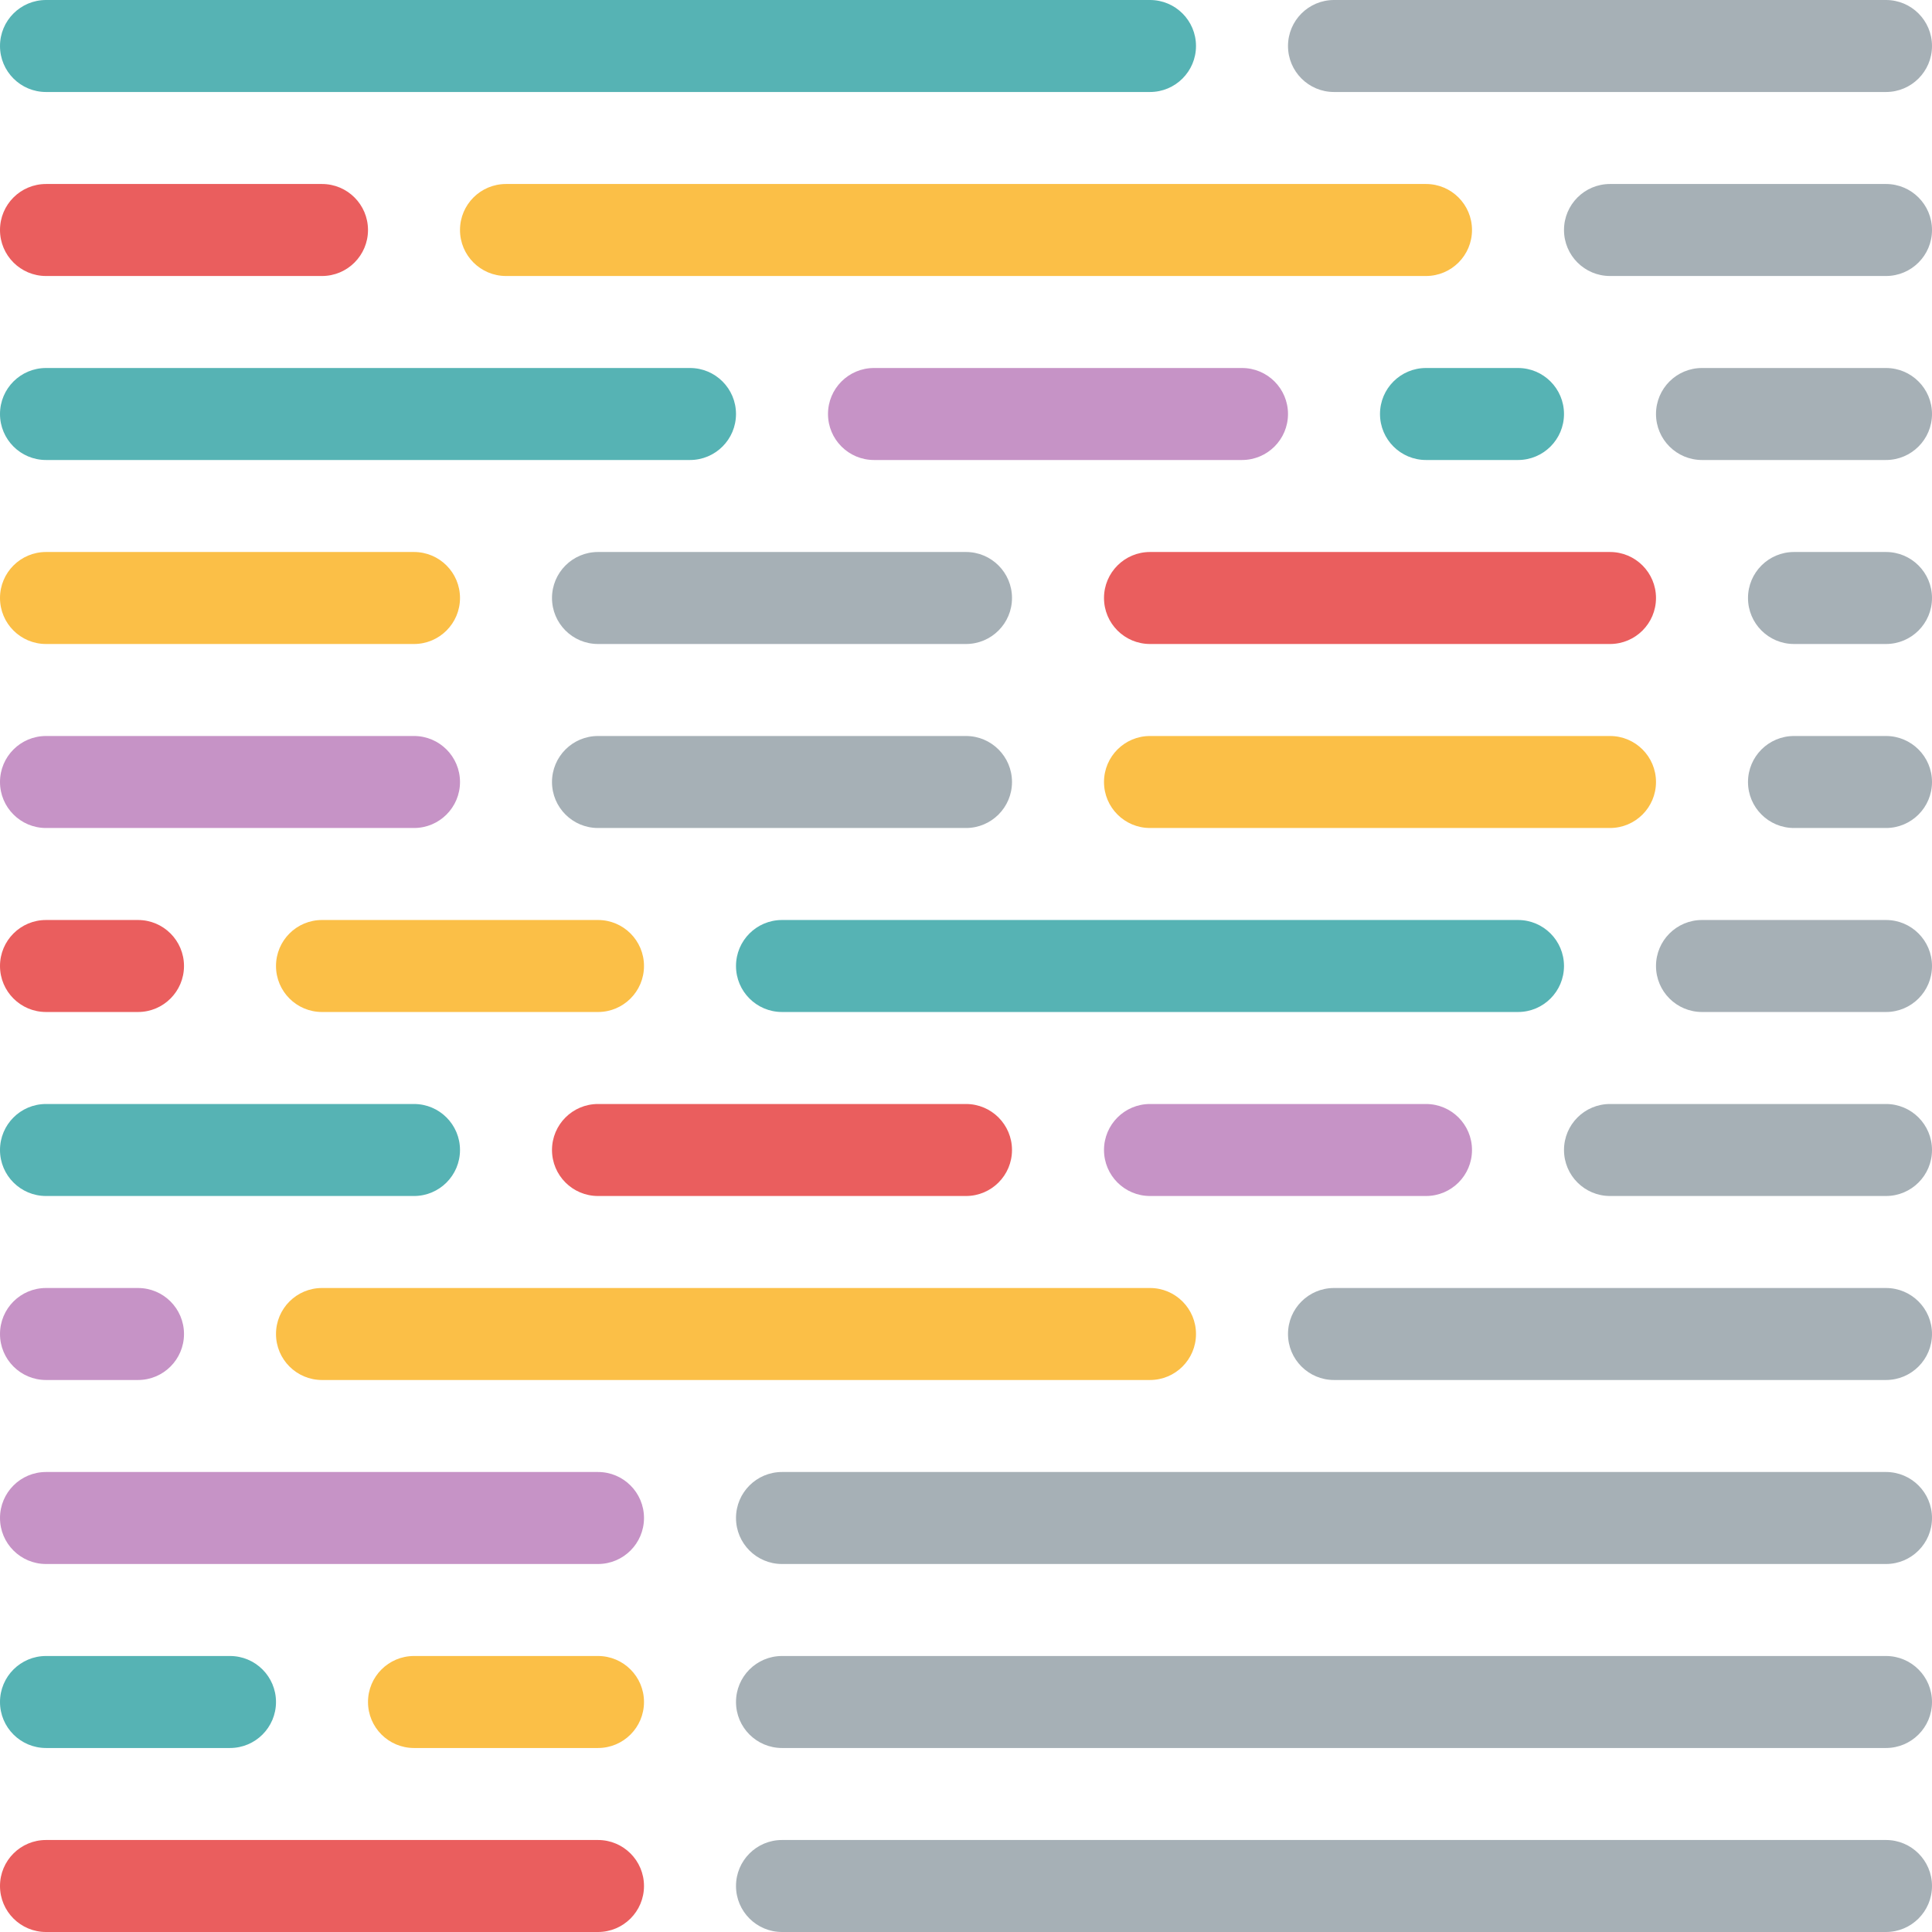
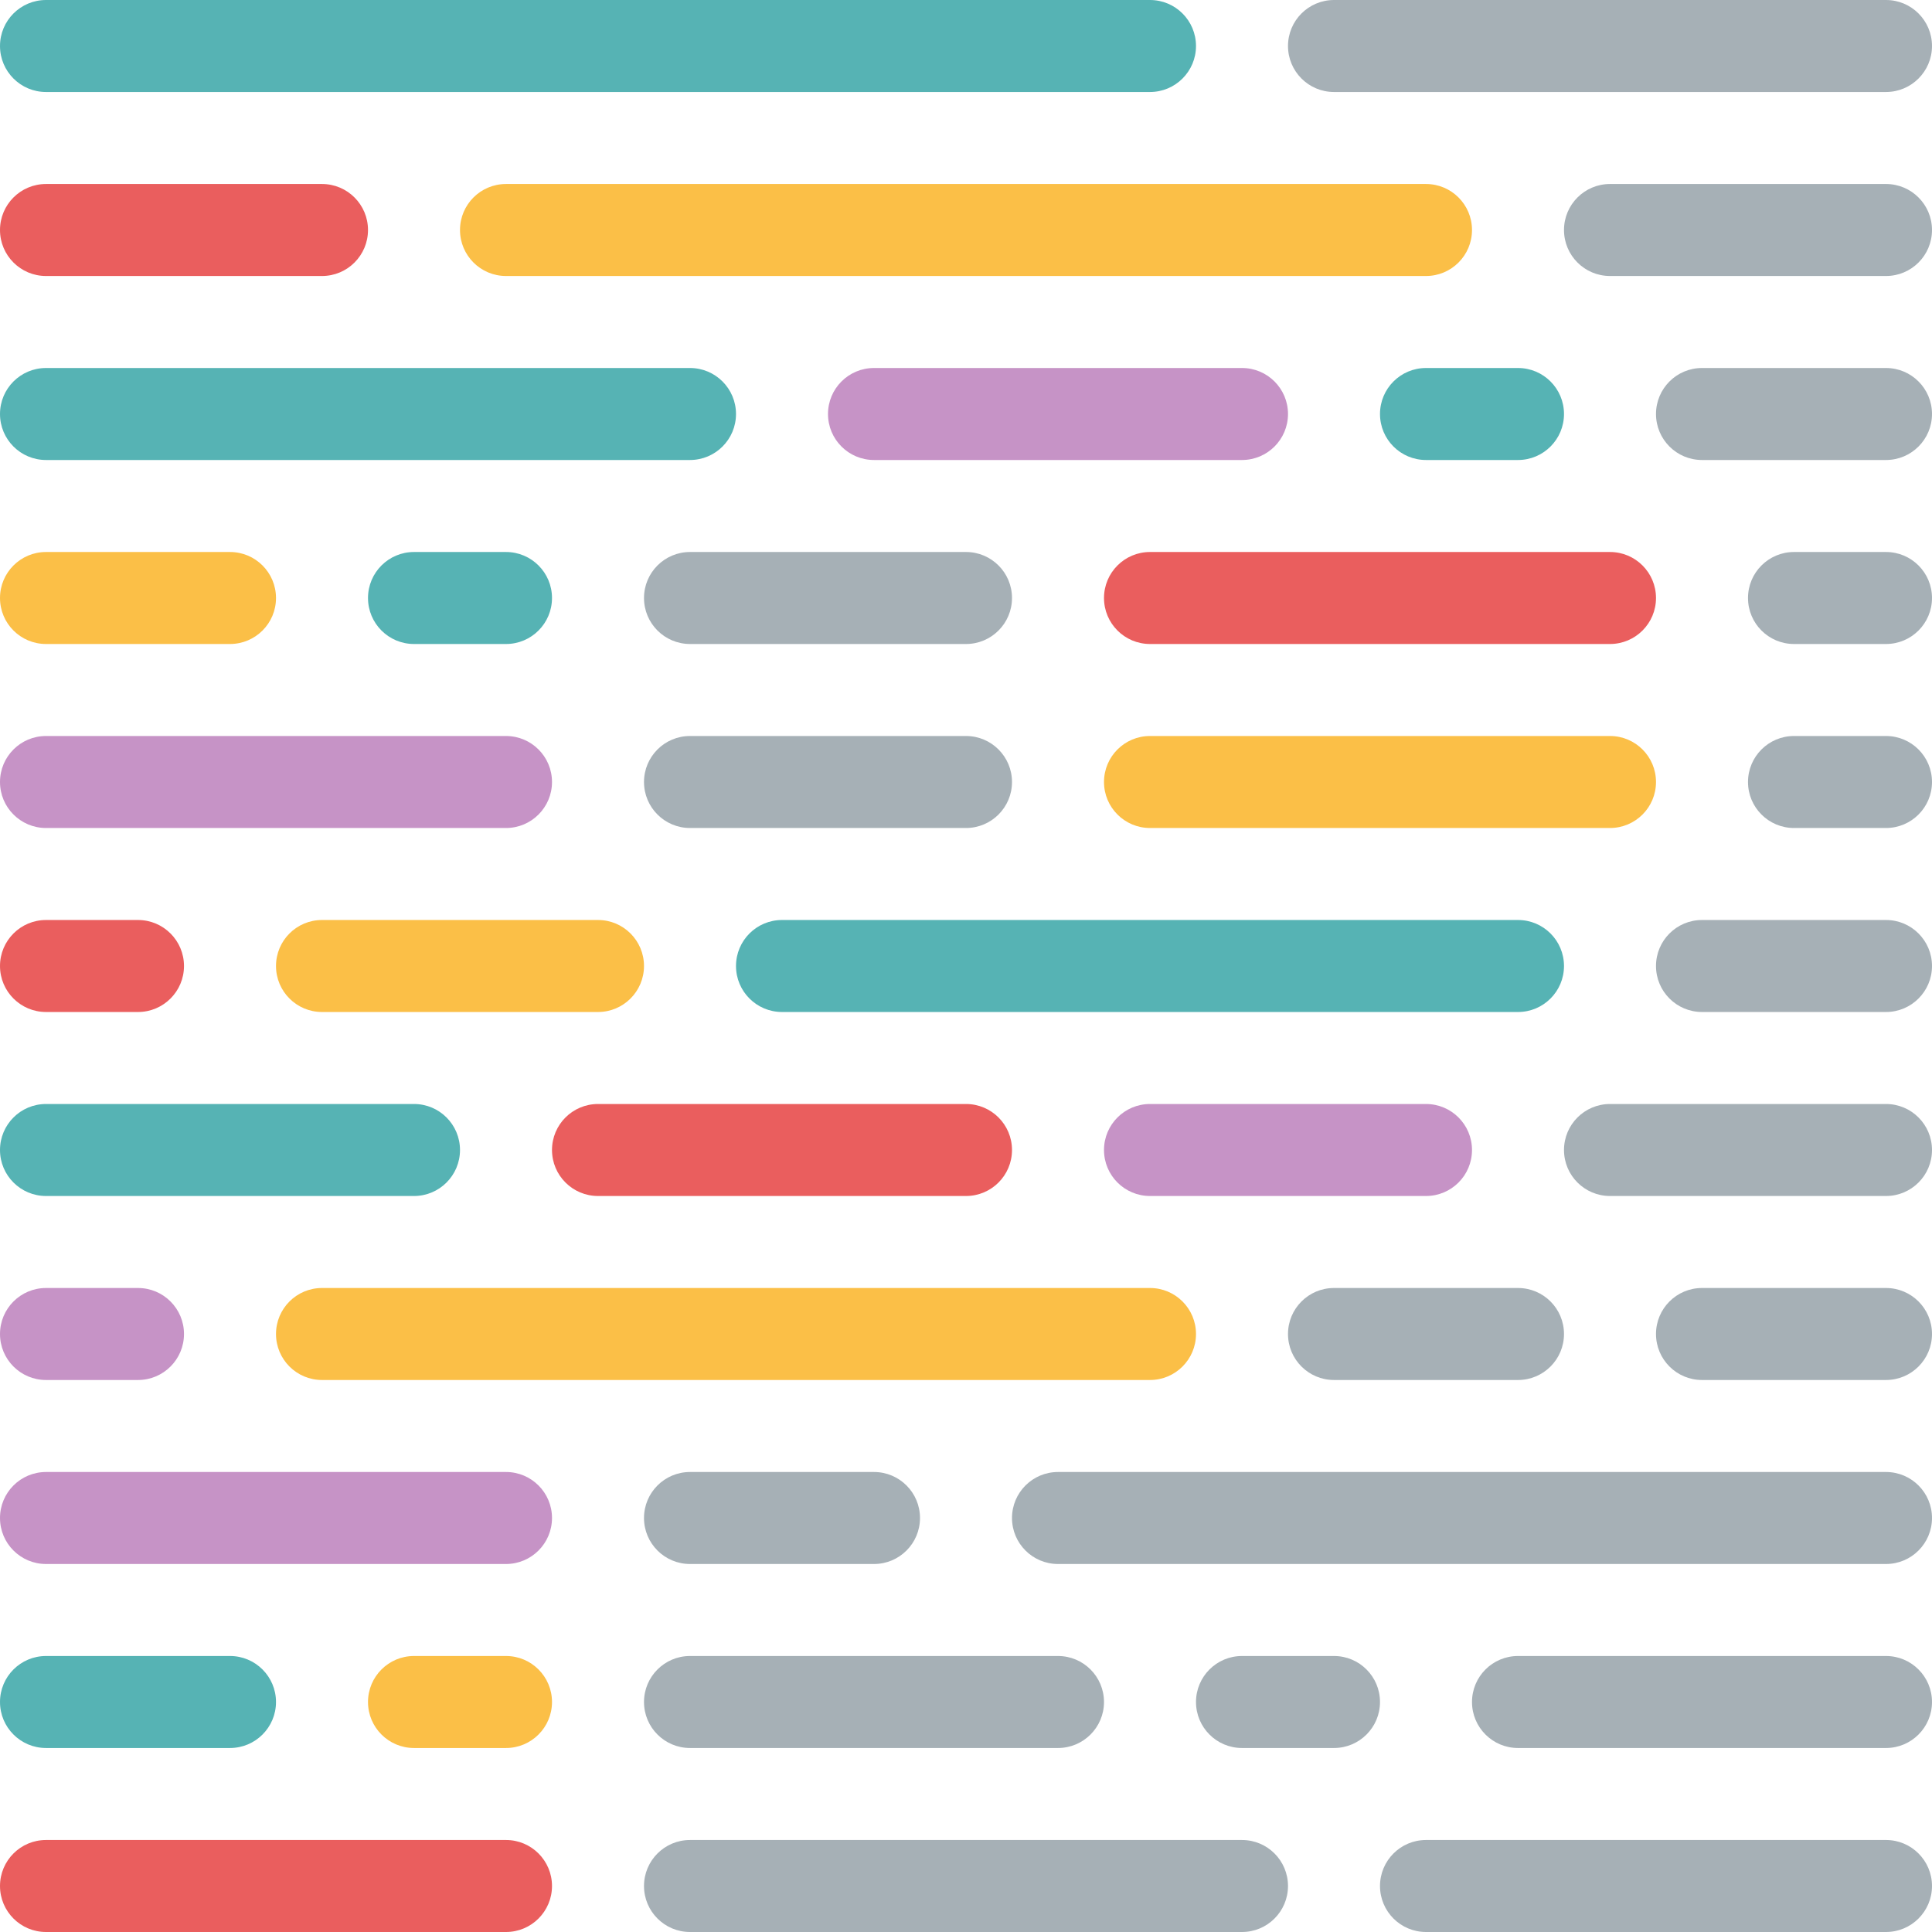
<svg xmlns="http://www.w3.org/2000/svg" width="210px" height="210px" viewBox="0 0 210 210" version="1.1">
  <defs />
  <g id="Page-1" stroke="none" stroke-width="1" fill="none" fill-rule="evenodd">
    <g id="prettier-icon-dark">
      <g id="Icon-(Dark)">
        <g id="Group">
          <rect id="Rectangle" fill="#56B3B4" x="150" y="40" width="20" height="10" rx="5" />
-           <rect id="Rectangle" fill="#EA5E5E" x="0" y="200" width="70" height="10" rx="5" />
+           <rect id="Rectangle" fill="#EA5E5E" x="0" y="200" width="60" height="10" rx="5" />
          <rect id="Rectangle" fill="#C693C6" x="120" y="120" width="40" height="10" rx="5" />
          <rect id="Rectangle" fill="#EA5E5E" x="60" y="120" width="50" height="10" rx="5" />
          <rect id="Rectangle" fill="#56B3B4" x="0" y="120" width="50" height="10" rx="5" />
-           <rect id="Rectangle" fill="#C693C6" x="0" y="160" width="70" height="10" rx="5" />
-           <rect id="Rectangle" fill="#C693C6" x="0" y="80" width="50" height="10" rx="5" />
+           <rect id="Rectangle" fill="#C693C6" x="0" y="160" width="60" height="10" rx="5" />
+           <rect id="Rectangle" fill="#C693C6" x="0" y="80" width="60" height="10" rx="5" />
          <rect id="Rectangle" fill="#FBBF47" x="50" y="20" width="110" height="10" rx="5" />
          <rect id="Rectangle" fill="#EA5E5E" x="0" y="20" width="40" height="10" rx="5" />
-           <rect id="Rectangle" fill="#FBBF47" x="40" y="180" width="30" height="10" rx="5" />
+           <rect id="Rectangle" fill="#FBBF47" x="40" y="180" width="20" height="10" rx="5" />
+           <rect id="Rectangle" fill="#56B3B4" x="40" y="60" width="20" height="10" rx="5" />
          <rect id="Rectangle" fill="#56B3B4" x="0" y="180" width="30" height="10" rx="5" />
+           <rect id="Rectangle" fill="#FBBF47" x="0" y="60" width="30" height="10" rx="5" />
+           <rect id="Rectangle" fill="#4D616E" opacity="0.5" x="130" y="180" width="20" height="10" rx="5" />
+           <rect id="Rectangle" fill="#4D616E" opacity="0.5" x="70" y="180" width="50" height="10" rx="5" />
+           <rect id="Rectangle" fill="#4D616E" opacity="0.5" x="160" y="180" width="50" height="10" rx="5" />
          <rect id="Rectangle" fill="#56B3B4" x="80" y="100" width="90" height="10" rx="5" />
          <rect id="Rectangle" fill="#FBBF47" x="30" y="100" width="40" height="10" rx="5" />
          <rect id="Rectangle" fill="#EA5E5E" x="0" y="100" width="20" height="10" rx="5" />
          <rect id="Rectangle" fill="#C693C6" x="90" y="40" width="50" height="10" rx="5" />
          <rect id="Rectangle" fill="#56B3B4" x="0" y="40" width="80" height="10" rx="5" />
          <rect id="Rectangle" fill="#FBBF47" x="30" y="140" width="100" height="10" rx="5" />
          <rect id="Rectangle" fill="#C693C6" x="0" y="140" width="20" height="10" rx="5" />
          <rect id="Rectangle" fill="#EA5E5E" x="120" y="60" width="60" height="10" rx="5" />
          <rect id="Rectangle" fill="#FBBF47" x="120" y="80" width="60" height="10" rx="5" />
-           <rect id="Rectangle" fill="#FBBF47" x="0" y="60" width="50" height="10" rx="5" />
          <rect id="Rectangle" fill="#56B3B4" x="0" y="0" width="130" height="10" rx="5" />
          <rect id="Rectangle" fill="#4D616E" opacity="0.5" x="140" y="0" width="70" height="10" rx="5" />
-           <rect id="Rectangle" fill="#4D616E" opacity="0.5" x="140" y="140" width="70" height="10" rx="5" />
+           <rect id="Rectangle" fill="#4D616E" opacity="0.5" x="140" y="140" width="30" height="10" rx="5" />
+           <rect id="Rectangle" fill="#4D616E" opacity="0.5" x="180" y="140" width="30" height="10" rx="5" />
          <rect id="Rectangle" fill="#4D616E" opacity="0.5" x="170" y="120" width="40" height="10" rx="5" />
          <rect id="Rectangle" fill="#4D616E" opacity="0.5" x="170" y="20" width="40" height="10" rx="5" />
          <rect id="Rectangle" fill="#4D616E" opacity="0.5" x="180" y="100" width="30" height="10" rx="5" />
          <rect id="Rectangle" fill="#4D616E" opacity="0.5" x="180" y="40" width="30" height="10" rx="5" />
          <rect id="Rectangle" fill="#4D616E" opacity="0.5" x="190" y="60" width="20" height="10" rx="5" />
          <rect id="Rectangle" fill="#4D616E" opacity="0.5" x="190" y="80" width="20" height="10" rx="5" />
-           <rect id="Rectangle" fill="#4D616E" opacity="0.5" x="80" y="160" width="130" height="10" rx="5" />
-           <rect id="Rectangle" fill="#4D616E" opacity="0.5" x="80" y="180" width="130" height="10" rx="5" />
-           <rect id="Rectangle" fill="#4D616E" opacity="0.5" x="80" y="200" width="130" height="10" rx="5" />
-           <rect id="Rectangle" fill="#4D616E" opacity="0.5" x="60" y="60" width="50" height="10" rx="5" />
-           <rect id="Rectangle" fill="#4D616E" opacity="0.5" x="60" y="80" width="50" height="10" rx="5" />
+           <rect id="Rectangle" fill="#4D616E" opacity="0.5" x="110" y="160" width="100" height="10" rx="5" />
+           <rect id="Rectangle" fill="#4D616E" opacity="0.5" x="70" y="160" width="30" height="10" rx="5" />
+           <rect id="Rectangle" fill="#4D616E" opacity="0.5" x="150" y="200" width="60" height="10" rx="5" />
+           <rect id="Rectangle" fill="#4D616E" opacity="0.5" x="70" y="200" width="70" height="10" rx="5" />
+           <rect id="Rectangle" fill="#4D616E" opacity="0.5" x="70" y="60" width="40" height="10" rx="5" />
+           <rect id="Rectangle" fill="#4D616E" opacity="0.5" x="70" y="80" width="40" height="10" rx="5" />
        </g>
      </g>
    </g>
  </g>
</svg>
